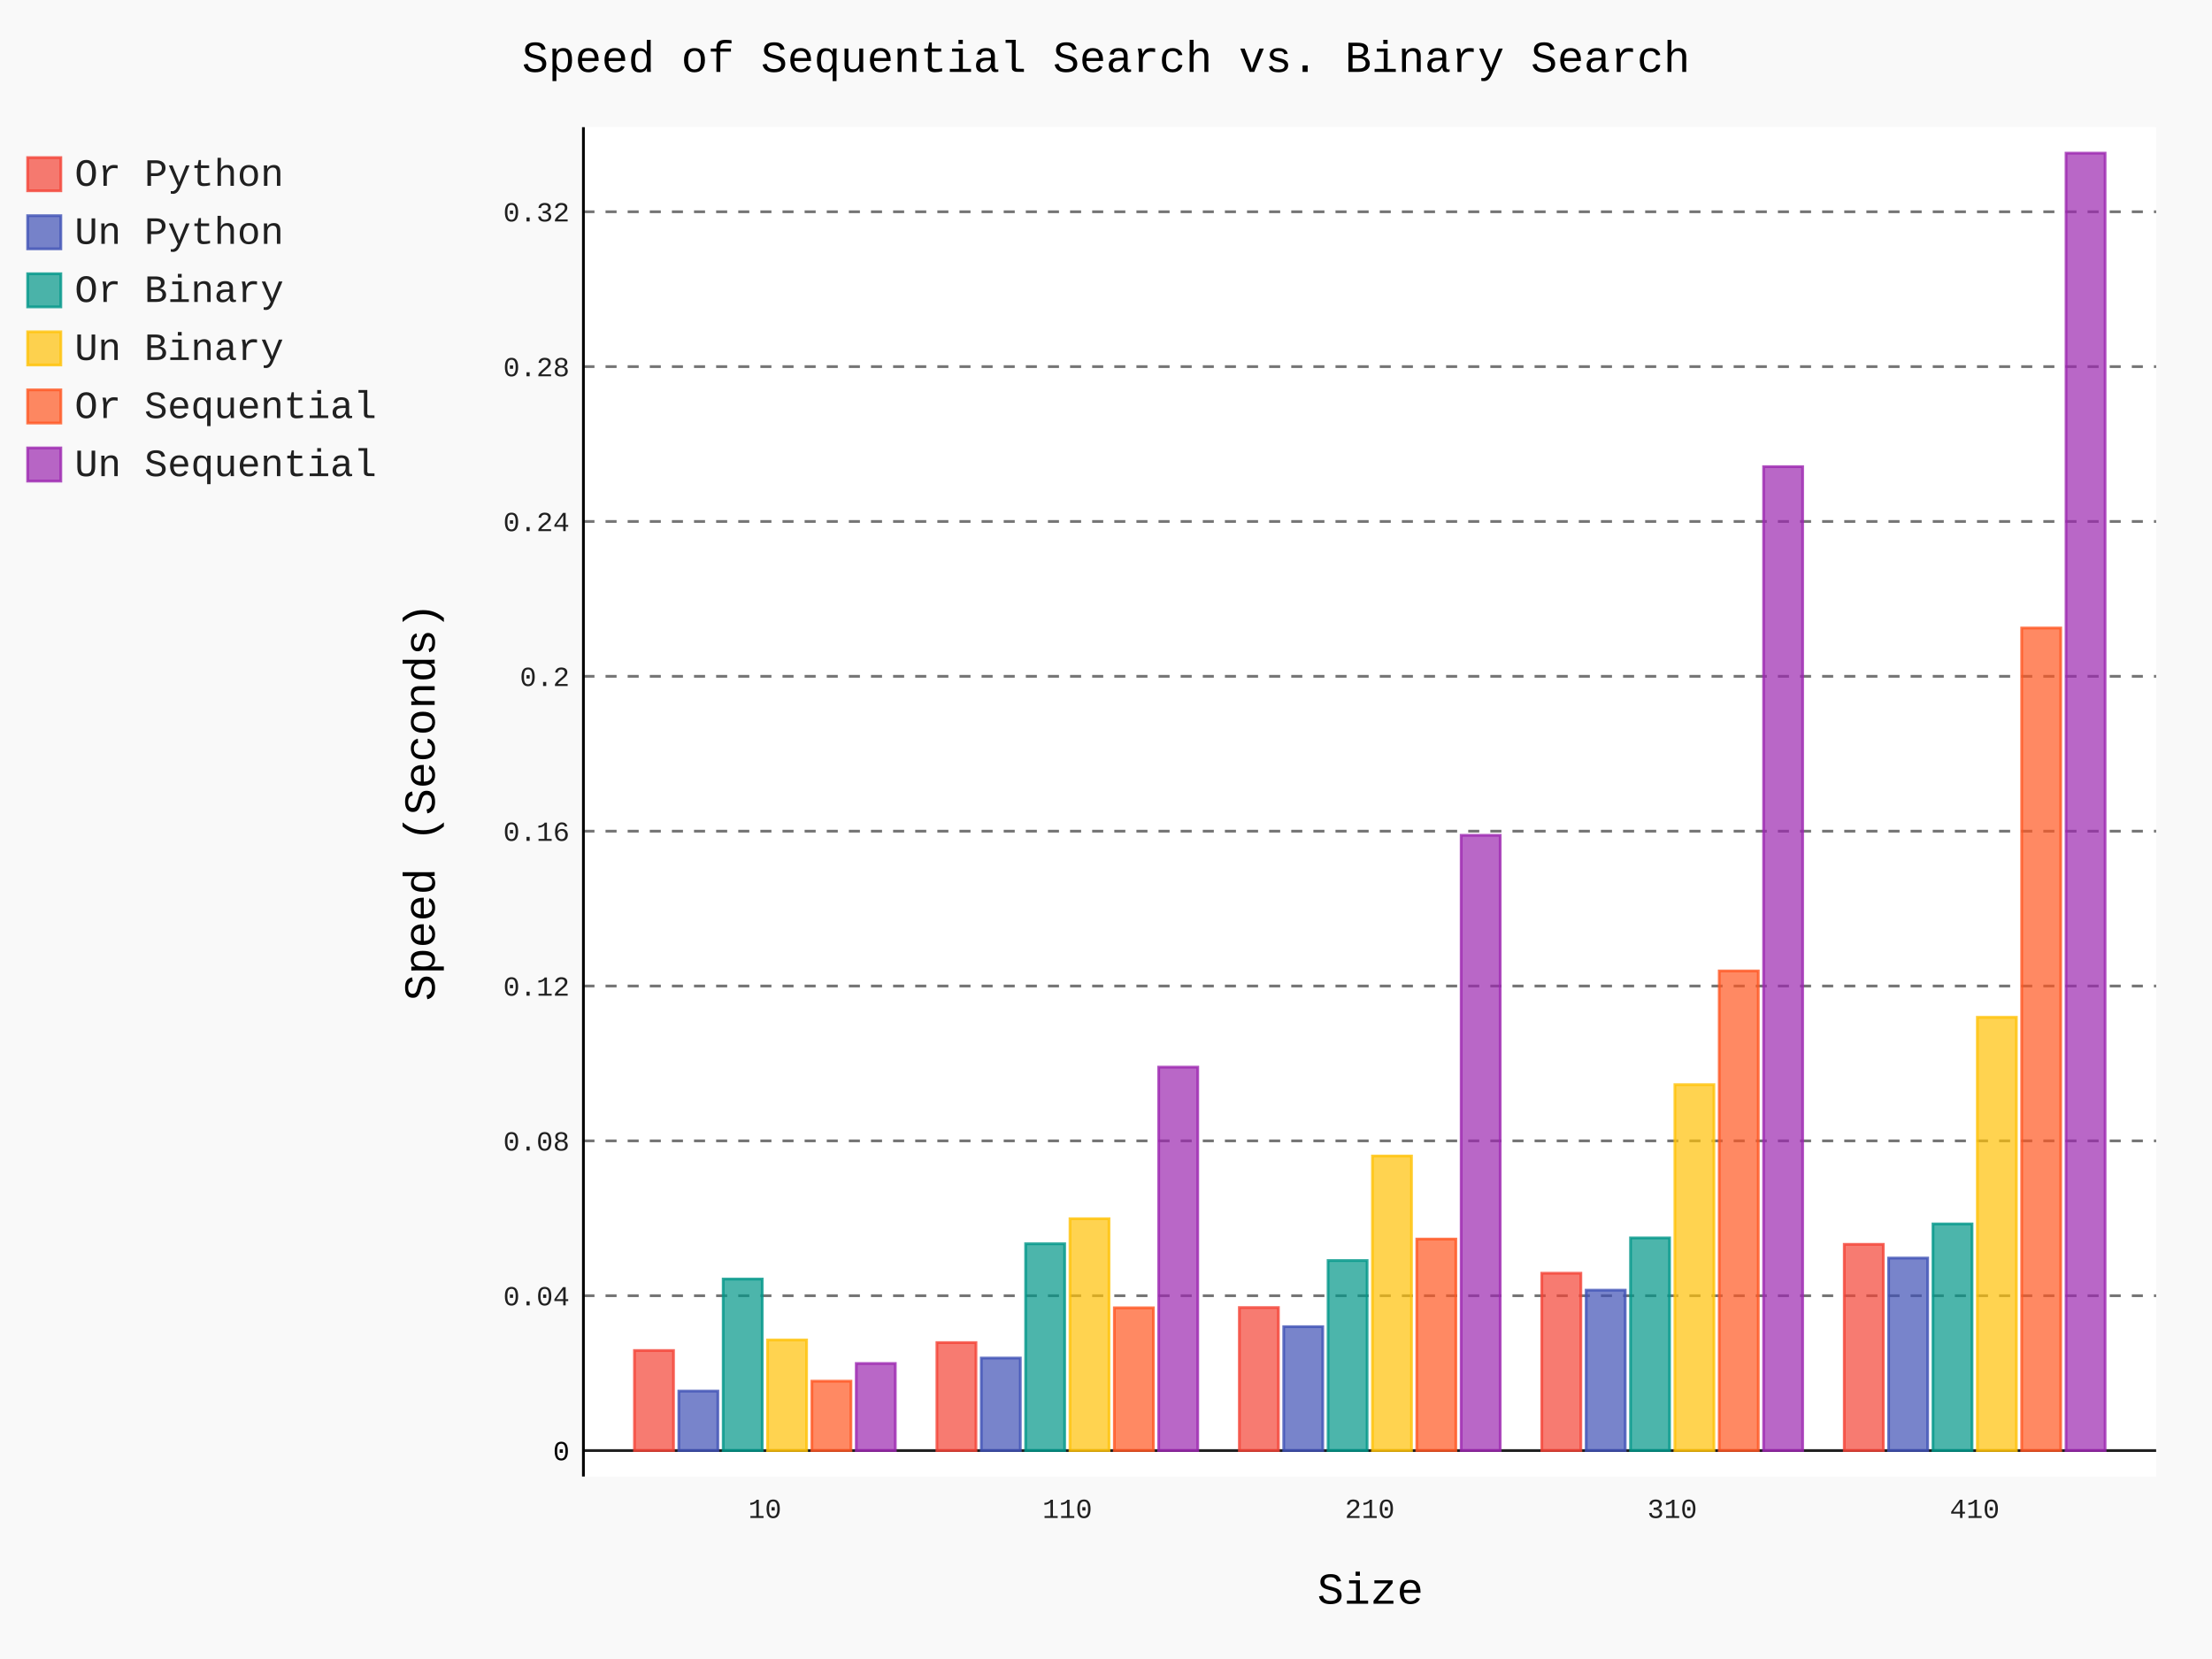
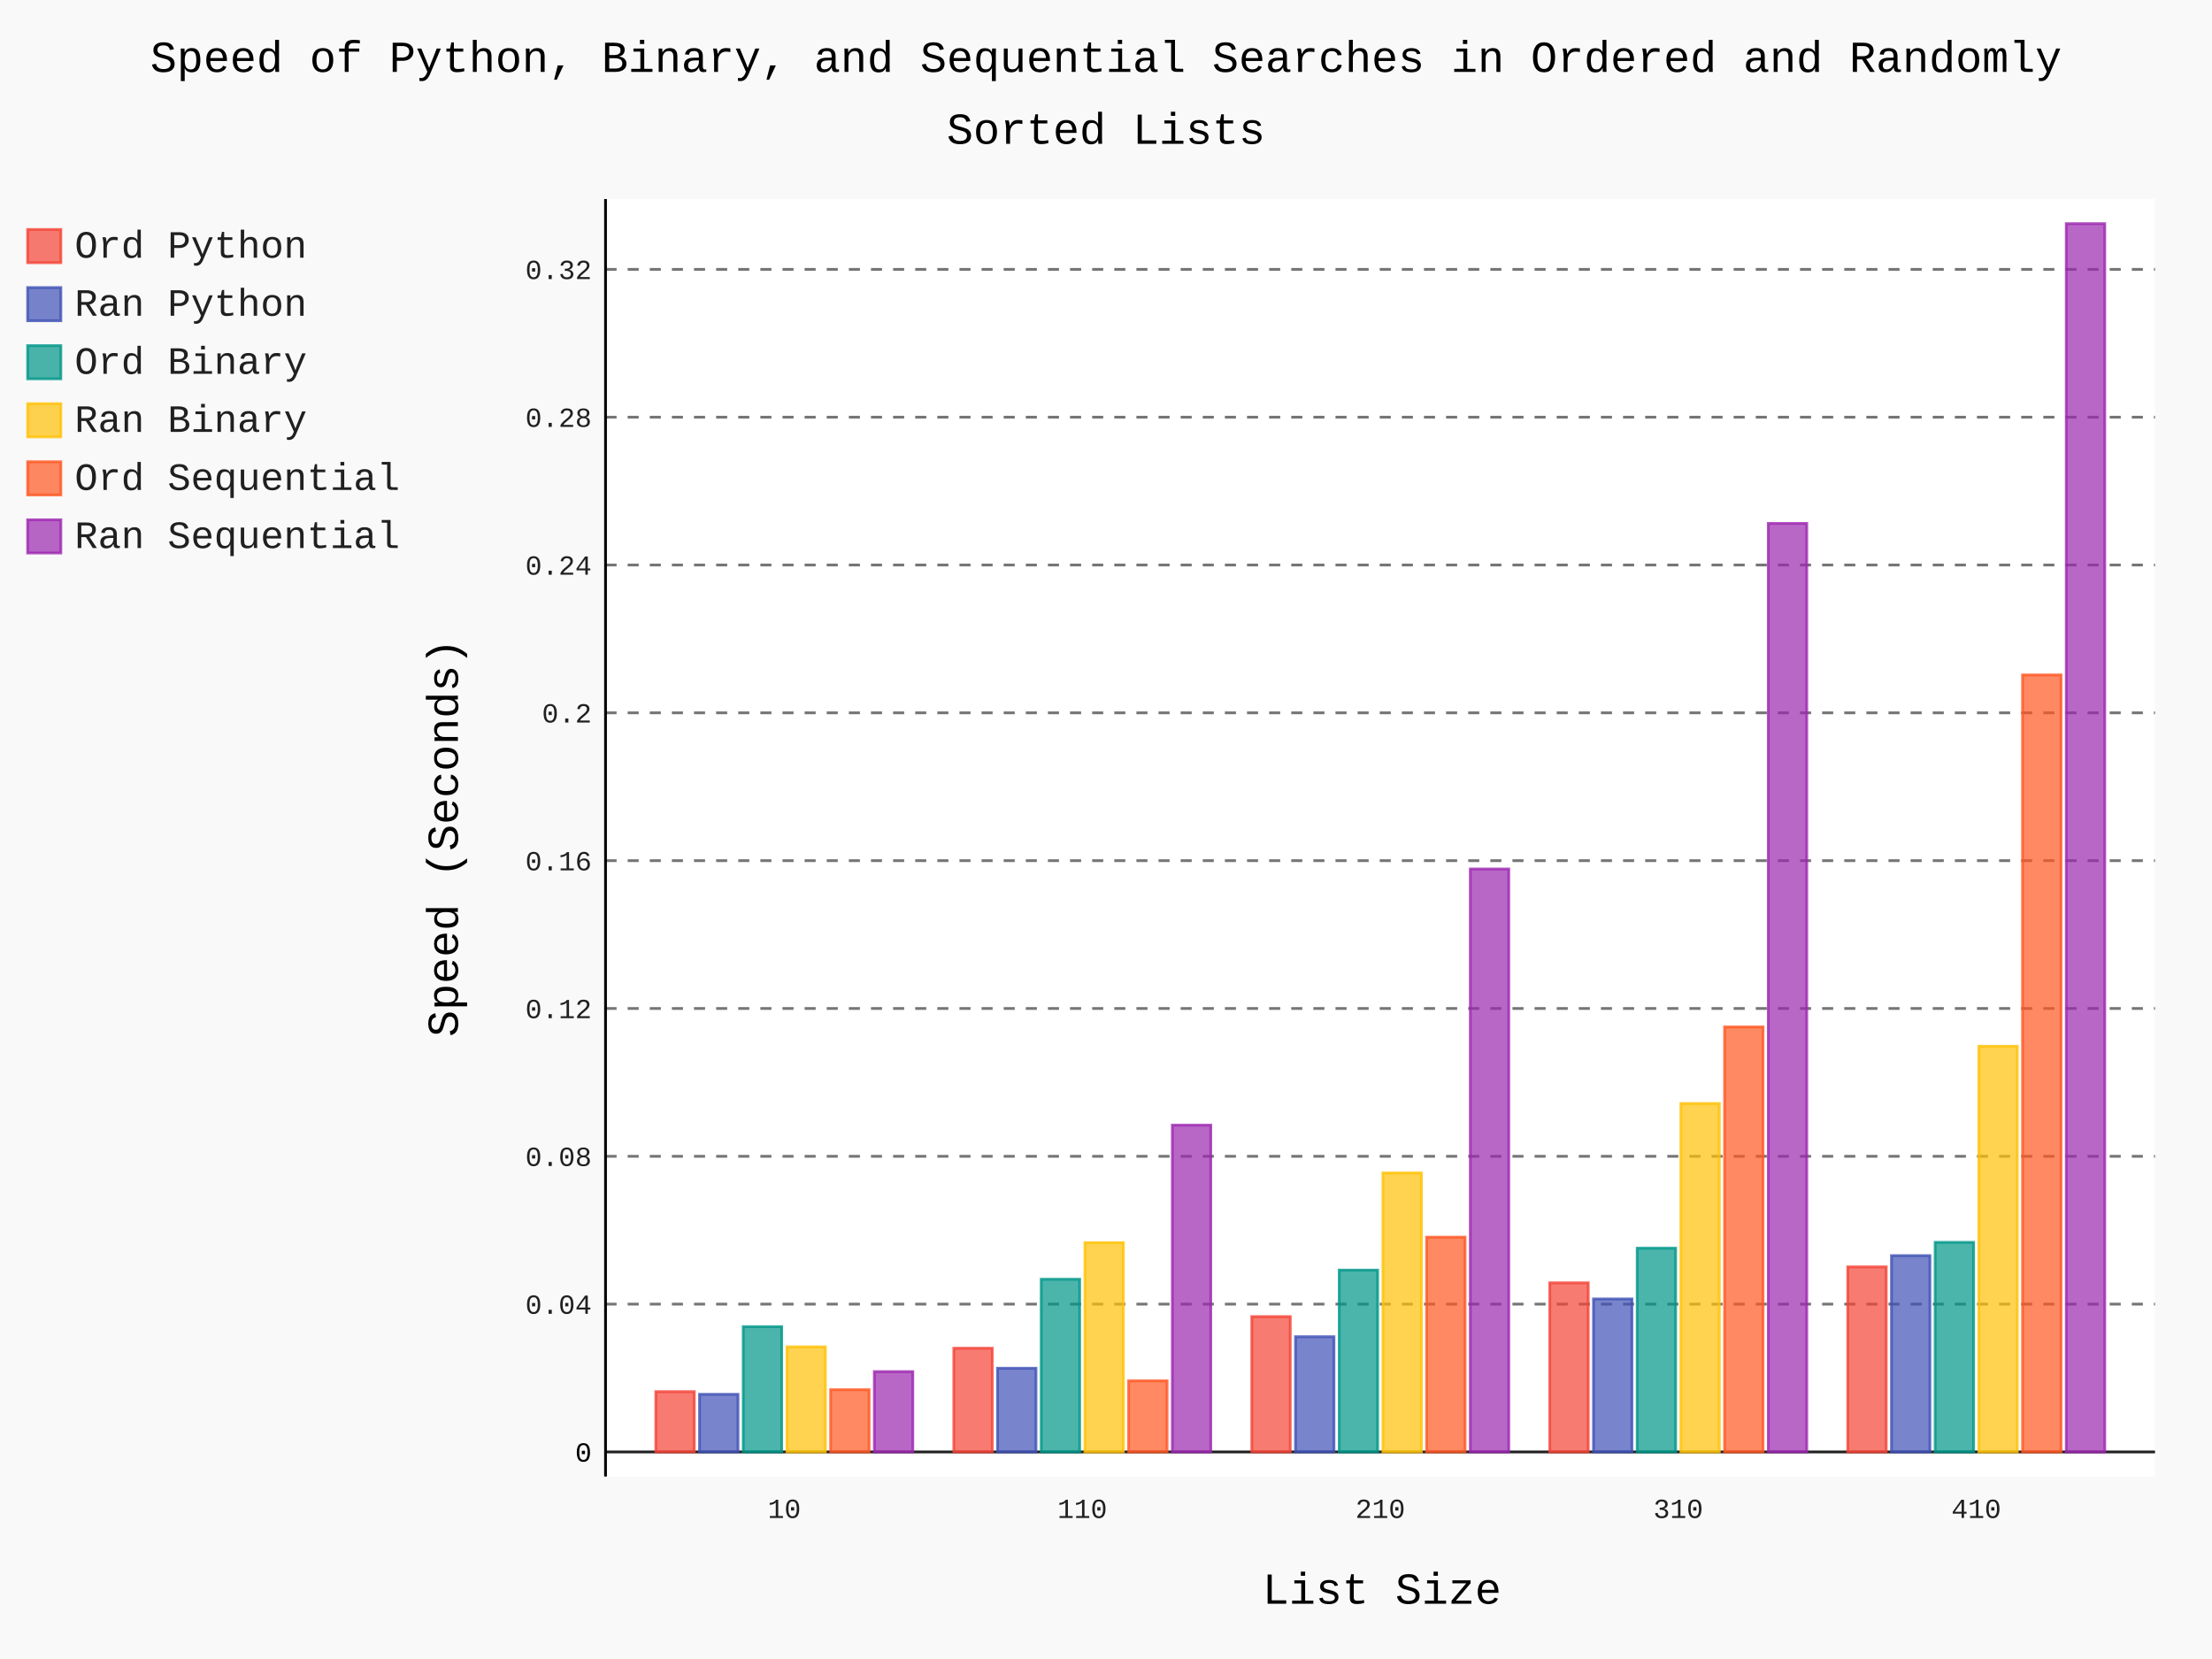
- <svg xmlns="http://www.w3.org/2000/svg" class="pygal-chart" id="chart-080434eb-96b6-4c20-b94a-fc6b605a082e" viewBox="0 0 800 600">
+ <svg xmlns="http://www.w3.org/2000/svg" class="pygal-chart" id="chart-c2220ffc-a267-412e-af5e-039c558cab04" viewBox="0 0 800 600">
  <defs>
-     <style type="text/css">#chart-080434eb-96b6-4c20-b94a-fc6b605a082e{-webkit-user-select:none;-webkit-font-smoothing:antialiased;font-family:Consolas,"Liberation Mono",Menlo,Courier,monospace}#chart-080434eb-96b6-4c20-b94a-fc6b605a082e .title{font-family:Consolas,"Liberation Mono",Menlo,Courier,monospace;font-size:16px}#chart-080434eb-96b6-4c20-b94a-fc6b605a082e .legends .legend text{font-family:Consolas,"Liberation Mono",Menlo,Courier,monospace;font-size:14px}#chart-080434eb-96b6-4c20-b94a-fc6b605a082e .axis text{font-family:Consolas,"Liberation Mono",Menlo,Courier,monospace;font-size:10px}#chart-080434eb-96b6-4c20-b94a-fc6b605a082e .axis text.major{font-family:Consolas,"Liberation Mono",Menlo,Courier,monospace;font-size:10px}#chart-080434eb-96b6-4c20-b94a-fc6b605a082e .text-overlay text.value{font-family:Consolas,"Liberation Mono",Menlo,Courier,monospace;font-size:16px}#chart-080434eb-96b6-4c20-b94a-fc6b605a082e .text-overlay text.label{font-family:Consolas,"Liberation Mono",Menlo,Courier,monospace;font-size:10px}#chart-080434eb-96b6-4c20-b94a-fc6b605a082e .tooltip{font-family:Consolas,"Liberation Mono",Menlo,Courier,monospace;font-size:14px}#chart-080434eb-96b6-4c20-b94a-fc6b605a082e text.no_data{font-family:Consolas,"Liberation Mono",Menlo,Courier,monospace;font-size:64px}
- #chart-080434eb-96b6-4c20-b94a-fc6b605a082e{background-color:rgba(249,249,249,1)}#chart-080434eb-96b6-4c20-b94a-fc6b605a082e path,#chart-080434eb-96b6-4c20-b94a-fc6b605a082e line,#chart-080434eb-96b6-4c20-b94a-fc6b605a082e rect,#chart-080434eb-96b6-4c20-b94a-fc6b605a082e circle{-webkit-transition:150ms;-moz-transition:150ms;transition:150ms}#chart-080434eb-96b6-4c20-b94a-fc6b605a082e .graph &gt; .background{fill:rgba(249,249,249,1)}#chart-080434eb-96b6-4c20-b94a-fc6b605a082e .plot &gt; .background{fill:rgba(255,255,255,1)}#chart-080434eb-96b6-4c20-b94a-fc6b605a082e .graph{fill:rgba(0,0,0,.87)}#chart-080434eb-96b6-4c20-b94a-fc6b605a082e text.no_data{fill:rgba(0,0,0,1)}#chart-080434eb-96b6-4c20-b94a-fc6b605a082e .title{fill:rgba(0,0,0,1)}#chart-080434eb-96b6-4c20-b94a-fc6b605a082e .legends .legend text{fill:rgba(0,0,0,.87)}#chart-080434eb-96b6-4c20-b94a-fc6b605a082e .legends .legend:hover text{fill:rgba(0,0,0,1)}#chart-080434eb-96b6-4c20-b94a-fc6b605a082e .axis .line{stroke:rgba(0,0,0,1)}#chart-080434eb-96b6-4c20-b94a-fc6b605a082e .axis .guide.line{stroke:rgba(0,0,0,.54)}#chart-080434eb-96b6-4c20-b94a-fc6b605a082e .axis .major.line{stroke:rgba(0,0,0,.87)}#chart-080434eb-96b6-4c20-b94a-fc6b605a082e .axis text.major{fill:rgba(0,0,0,1)}#chart-080434eb-96b6-4c20-b94a-fc6b605a082e .axis.y .guides:hover .guide.line,#chart-080434eb-96b6-4c20-b94a-fc6b605a082e .line-graph .axis.x .guides:hover .guide.line,#chart-080434eb-96b6-4c20-b94a-fc6b605a082e .stackedline-graph .axis.x .guides:hover .guide.line,#chart-080434eb-96b6-4c20-b94a-fc6b605a082e .xy-graph .axis.x .guides:hover .guide.line{stroke:rgba(0,0,0,1)}#chart-080434eb-96b6-4c20-b94a-fc6b605a082e .axis .guides:hover text{fill:rgba(0,0,0,1)}#chart-080434eb-96b6-4c20-b94a-fc6b605a082e .reactive{fill-opacity:.7;stroke-opacity:.8}#chart-080434eb-96b6-4c20-b94a-fc6b605a082e .ci{stroke:rgba(0,0,0,.87)}#chart-080434eb-96b6-4c20-b94a-fc6b605a082e .reactive.active,#chart-080434eb-96b6-4c20-b94a-fc6b605a082e .active .reactive{fill-opacity:.8;stroke-opacity:.9;stroke-width:4}#chart-080434eb-96b6-4c20-b94a-fc6b605a082e .ci .reactive.active{stroke-width:1.5}#chart-080434eb-96b6-4c20-b94a-fc6b605a082e .series text{fill:rgba(0,0,0,1)}#chart-080434eb-96b6-4c20-b94a-fc6b605a082e .tooltip rect{fill:rgba(255,255,255,1);stroke:rgba(0,0,0,1);-webkit-transition:opacity 150ms;-moz-transition:opacity 150ms;transition:opacity 150ms}#chart-080434eb-96b6-4c20-b94a-fc6b605a082e .tooltip .label{fill:rgba(0,0,0,.87)}#chart-080434eb-96b6-4c20-b94a-fc6b605a082e .tooltip .label{fill:rgba(0,0,0,.87)}#chart-080434eb-96b6-4c20-b94a-fc6b605a082e .tooltip .legend{font-size:.8em;fill:rgba(0,0,0,.54)}#chart-080434eb-96b6-4c20-b94a-fc6b605a082e .tooltip .x_label{font-size:.6em;fill:rgba(0,0,0,1)}#chart-080434eb-96b6-4c20-b94a-fc6b605a082e .tooltip .xlink{font-size:.5em;text-decoration:underline}#chart-080434eb-96b6-4c20-b94a-fc6b605a082e .tooltip .value{font-size:1.5em}#chart-080434eb-96b6-4c20-b94a-fc6b605a082e .bound{font-size:.5em}#chart-080434eb-96b6-4c20-b94a-fc6b605a082e .max-value{font-size:.75em;fill:rgba(0,0,0,.54)}#chart-080434eb-96b6-4c20-b94a-fc6b605a082e .map-element{fill:rgba(255,255,255,1);stroke:rgba(0,0,0,.54) !important}#chart-080434eb-96b6-4c20-b94a-fc6b605a082e .map-element .reactive{fill-opacity:inherit;stroke-opacity:inherit}#chart-080434eb-96b6-4c20-b94a-fc6b605a082e .color-0,#chart-080434eb-96b6-4c20-b94a-fc6b605a082e .color-0 a:visited{stroke:#F44336;fill:#F44336}#chart-080434eb-96b6-4c20-b94a-fc6b605a082e .color-1,#chart-080434eb-96b6-4c20-b94a-fc6b605a082e .color-1 a:visited{stroke:#3F51B5;fill:#3F51B5}#chart-080434eb-96b6-4c20-b94a-fc6b605a082e .color-2,#chart-080434eb-96b6-4c20-b94a-fc6b605a082e .color-2 a:visited{stroke:#009688;fill:#009688}#chart-080434eb-96b6-4c20-b94a-fc6b605a082e .color-3,#chart-080434eb-96b6-4c20-b94a-fc6b605a082e .color-3 a:visited{stroke:#FFC107;fill:#FFC107}#chart-080434eb-96b6-4c20-b94a-fc6b605a082e .color-4,#chart-080434eb-96b6-4c20-b94a-fc6b605a082e .color-4 a:visited{stroke:#FF5722;fill:#FF5722}#chart-080434eb-96b6-4c20-b94a-fc6b605a082e .color-5,#chart-080434eb-96b6-4c20-b94a-fc6b605a082e .color-5 a:visited{stroke:#9C27B0;fill:#9C27B0}#chart-080434eb-96b6-4c20-b94a-fc6b605a082e .text-overlay .color-0 text{fill:black}#chart-080434eb-96b6-4c20-b94a-fc6b605a082e .text-overlay .color-1 text{fill:black}#chart-080434eb-96b6-4c20-b94a-fc6b605a082e .text-overlay .color-2 text{fill:black}#chart-080434eb-96b6-4c20-b94a-fc6b605a082e .text-overlay .color-3 text{fill:black}#chart-080434eb-96b6-4c20-b94a-fc6b605a082e .text-overlay .color-4 text{fill:black}#chart-080434eb-96b6-4c20-b94a-fc6b605a082e .text-overlay .color-5 text{fill:black}
- #chart-080434eb-96b6-4c20-b94a-fc6b605a082e text.no_data{text-anchor:middle}#chart-080434eb-96b6-4c20-b94a-fc6b605a082e .guide.line{fill:none}#chart-080434eb-96b6-4c20-b94a-fc6b605a082e .centered{text-anchor:middle}#chart-080434eb-96b6-4c20-b94a-fc6b605a082e .title{text-anchor:middle}#chart-080434eb-96b6-4c20-b94a-fc6b605a082e .legends .legend text{fill-opacity:1}#chart-080434eb-96b6-4c20-b94a-fc6b605a082e .axis.x text{text-anchor:middle}#chart-080434eb-96b6-4c20-b94a-fc6b605a082e .axis.x:not(.web) text[transform]{text-anchor:start}#chart-080434eb-96b6-4c20-b94a-fc6b605a082e .axis.x:not(.web) text[transform].backwards{text-anchor:end}#chart-080434eb-96b6-4c20-b94a-fc6b605a082e .axis.y text{text-anchor:end}#chart-080434eb-96b6-4c20-b94a-fc6b605a082e .axis.y text[transform].backwards{text-anchor:start}#chart-080434eb-96b6-4c20-b94a-fc6b605a082e .axis.y2 text{text-anchor:start}#chart-080434eb-96b6-4c20-b94a-fc6b605a082e .axis.y2 text[transform].backwards{text-anchor:end}#chart-080434eb-96b6-4c20-b94a-fc6b605a082e .axis .guide.line{stroke-dasharray:4,4}#chart-080434eb-96b6-4c20-b94a-fc6b605a082e .axis .major.guide.line{stroke-dasharray:6,6}#chart-080434eb-96b6-4c20-b94a-fc6b605a082e .horizontal .axis.y .guide.line,#chart-080434eb-96b6-4c20-b94a-fc6b605a082e .horizontal .axis.y2 .guide.line,#chart-080434eb-96b6-4c20-b94a-fc6b605a082e .vertical .axis.x .guide.line{opacity:0}#chart-080434eb-96b6-4c20-b94a-fc6b605a082e .horizontal .axis.always_show .guide.line,#chart-080434eb-96b6-4c20-b94a-fc6b605a082e .vertical .axis.always_show .guide.line{opacity:1 !important}#chart-080434eb-96b6-4c20-b94a-fc6b605a082e .axis.y .guides:hover .guide.line,#chart-080434eb-96b6-4c20-b94a-fc6b605a082e .axis.y2 .guides:hover .guide.line,#chart-080434eb-96b6-4c20-b94a-fc6b605a082e .axis.x .guides:hover .guide.line{opacity:1}#chart-080434eb-96b6-4c20-b94a-fc6b605a082e .axis .guides:hover text{opacity:1}#chart-080434eb-96b6-4c20-b94a-fc6b605a082e .nofill{fill:none}#chart-080434eb-96b6-4c20-b94a-fc6b605a082e .subtle-fill{fill-opacity:.2}#chart-080434eb-96b6-4c20-b94a-fc6b605a082e .dot{stroke-width:1px;fill-opacity:1}#chart-080434eb-96b6-4c20-b94a-fc6b605a082e .dot.active{stroke-width:5px}#chart-080434eb-96b6-4c20-b94a-fc6b605a082e .dot.negative{fill:transparent}#chart-080434eb-96b6-4c20-b94a-fc6b605a082e text,#chart-080434eb-96b6-4c20-b94a-fc6b605a082e tspan{stroke:none !important}#chart-080434eb-96b6-4c20-b94a-fc6b605a082e .series text.active{opacity:1}#chart-080434eb-96b6-4c20-b94a-fc6b605a082e .tooltip rect{fill-opacity:.95;stroke-width:.5}#chart-080434eb-96b6-4c20-b94a-fc6b605a082e .tooltip text{fill-opacity:1}#chart-080434eb-96b6-4c20-b94a-fc6b605a082e .showable{visibility:hidden}#chart-080434eb-96b6-4c20-b94a-fc6b605a082e .showable.shown{visibility:visible}#chart-080434eb-96b6-4c20-b94a-fc6b605a082e .gauge-background{fill:rgba(229,229,229,1);stroke:none}#chart-080434eb-96b6-4c20-b94a-fc6b605a082e .bg-lines{stroke:rgba(249,249,249,1);stroke-width:2px}</style>
+     <style type="text/css">#chart-c2220ffc-a267-412e-af5e-039c558cab04{-webkit-user-select:none;-webkit-font-smoothing:antialiased;font-family:Consolas,"Liberation Mono",Menlo,Courier,monospace}#chart-c2220ffc-a267-412e-af5e-039c558cab04 .title{font-family:Consolas,"Liberation Mono",Menlo,Courier,monospace;font-size:16px}#chart-c2220ffc-a267-412e-af5e-039c558cab04 .legends .legend text{font-family:Consolas,"Liberation Mono",Menlo,Courier,monospace;font-size:14px}#chart-c2220ffc-a267-412e-af5e-039c558cab04 .axis text{font-family:Consolas,"Liberation Mono",Menlo,Courier,monospace;font-size:10px}#chart-c2220ffc-a267-412e-af5e-039c558cab04 .axis text.major{font-family:Consolas,"Liberation Mono",Menlo,Courier,monospace;font-size:10px}#chart-c2220ffc-a267-412e-af5e-039c558cab04 .text-overlay text.value{font-family:Consolas,"Liberation Mono",Menlo,Courier,monospace;font-size:16px}#chart-c2220ffc-a267-412e-af5e-039c558cab04 .text-overlay text.label{font-family:Consolas,"Liberation Mono",Menlo,Courier,monospace;font-size:10px}#chart-c2220ffc-a267-412e-af5e-039c558cab04 .tooltip{font-family:Consolas,"Liberation Mono",Menlo,Courier,monospace;font-size:14px}#chart-c2220ffc-a267-412e-af5e-039c558cab04 text.no_data{font-family:Consolas,"Liberation Mono",Menlo,Courier,monospace;font-size:64px}
+ #chart-c2220ffc-a267-412e-af5e-039c558cab04{background-color:rgba(249,249,249,1)}#chart-c2220ffc-a267-412e-af5e-039c558cab04 path,#chart-c2220ffc-a267-412e-af5e-039c558cab04 line,#chart-c2220ffc-a267-412e-af5e-039c558cab04 rect,#chart-c2220ffc-a267-412e-af5e-039c558cab04 circle{-webkit-transition:150ms;-moz-transition:150ms;transition:150ms}#chart-c2220ffc-a267-412e-af5e-039c558cab04 .graph &gt; .background{fill:rgba(249,249,249,1)}#chart-c2220ffc-a267-412e-af5e-039c558cab04 .plot &gt; .background{fill:rgba(255,255,255,1)}#chart-c2220ffc-a267-412e-af5e-039c558cab04 .graph{fill:rgba(0,0,0,.87)}#chart-c2220ffc-a267-412e-af5e-039c558cab04 text.no_data{fill:rgba(0,0,0,1)}#chart-c2220ffc-a267-412e-af5e-039c558cab04 .title{fill:rgba(0,0,0,1)}#chart-c2220ffc-a267-412e-af5e-039c558cab04 .legends .legend text{fill:rgba(0,0,0,.87)}#chart-c2220ffc-a267-412e-af5e-039c558cab04 .legends .legend:hover text{fill:rgba(0,0,0,1)}#chart-c2220ffc-a267-412e-af5e-039c558cab04 .axis .line{stroke:rgba(0,0,0,1)}#chart-c2220ffc-a267-412e-af5e-039c558cab04 .axis .guide.line{stroke:rgba(0,0,0,.54)}#chart-c2220ffc-a267-412e-af5e-039c558cab04 .axis .major.line{stroke:rgba(0,0,0,.87)}#chart-c2220ffc-a267-412e-af5e-039c558cab04 .axis text.major{fill:rgba(0,0,0,1)}#chart-c2220ffc-a267-412e-af5e-039c558cab04 .axis.y .guides:hover .guide.line,#chart-c2220ffc-a267-412e-af5e-039c558cab04 .line-graph .axis.x .guides:hover .guide.line,#chart-c2220ffc-a267-412e-af5e-039c558cab04 .stackedline-graph .axis.x .guides:hover .guide.line,#chart-c2220ffc-a267-412e-af5e-039c558cab04 .xy-graph .axis.x .guides:hover .guide.line{stroke:rgba(0,0,0,1)}#chart-c2220ffc-a267-412e-af5e-039c558cab04 .axis .guides:hover text{fill:rgba(0,0,0,1)}#chart-c2220ffc-a267-412e-af5e-039c558cab04 .reactive{fill-opacity:.7;stroke-opacity:.8}#chart-c2220ffc-a267-412e-af5e-039c558cab04 .ci{stroke:rgba(0,0,0,.87)}#chart-c2220ffc-a267-412e-af5e-039c558cab04 .reactive.active,#chart-c2220ffc-a267-412e-af5e-039c558cab04 .active .reactive{fill-opacity:.8;stroke-opacity:.9;stroke-width:4}#chart-c2220ffc-a267-412e-af5e-039c558cab04 .ci .reactive.active{stroke-width:1.5}#chart-c2220ffc-a267-412e-af5e-039c558cab04 .series text{fill:rgba(0,0,0,1)}#chart-c2220ffc-a267-412e-af5e-039c558cab04 .tooltip rect{fill:rgba(255,255,255,1);stroke:rgba(0,0,0,1);-webkit-transition:opacity 150ms;-moz-transition:opacity 150ms;transition:opacity 150ms}#chart-c2220ffc-a267-412e-af5e-039c558cab04 .tooltip .label{fill:rgba(0,0,0,.87)}#chart-c2220ffc-a267-412e-af5e-039c558cab04 .tooltip .label{fill:rgba(0,0,0,.87)}#chart-c2220ffc-a267-412e-af5e-039c558cab04 .tooltip .legend{font-size:.8em;fill:rgba(0,0,0,.54)}#chart-c2220ffc-a267-412e-af5e-039c558cab04 .tooltip .x_label{font-size:.6em;fill:rgba(0,0,0,1)}#chart-c2220ffc-a267-412e-af5e-039c558cab04 .tooltip .xlink{font-size:.5em;text-decoration:underline}#chart-c2220ffc-a267-412e-af5e-039c558cab04 .tooltip .value{font-size:1.5em}#chart-c2220ffc-a267-412e-af5e-039c558cab04 .bound{font-size:.5em}#chart-c2220ffc-a267-412e-af5e-039c558cab04 .max-value{font-size:.75em;fill:rgba(0,0,0,.54)}#chart-c2220ffc-a267-412e-af5e-039c558cab04 .map-element{fill:rgba(255,255,255,1);stroke:rgba(0,0,0,.54) !important}#chart-c2220ffc-a267-412e-af5e-039c558cab04 .map-element .reactive{fill-opacity:inherit;stroke-opacity:inherit}#chart-c2220ffc-a267-412e-af5e-039c558cab04 .color-0,#chart-c2220ffc-a267-412e-af5e-039c558cab04 .color-0 a:visited{stroke:#F44336;fill:#F44336}#chart-c2220ffc-a267-412e-af5e-039c558cab04 .color-1,#chart-c2220ffc-a267-412e-af5e-039c558cab04 .color-1 a:visited{stroke:#3F51B5;fill:#3F51B5}#chart-c2220ffc-a267-412e-af5e-039c558cab04 .color-2,#chart-c2220ffc-a267-412e-af5e-039c558cab04 .color-2 a:visited{stroke:#009688;fill:#009688}#chart-c2220ffc-a267-412e-af5e-039c558cab04 .color-3,#chart-c2220ffc-a267-412e-af5e-039c558cab04 .color-3 a:visited{stroke:#FFC107;fill:#FFC107}#chart-c2220ffc-a267-412e-af5e-039c558cab04 .color-4,#chart-c2220ffc-a267-412e-af5e-039c558cab04 .color-4 a:visited{stroke:#FF5722;fill:#FF5722}#chart-c2220ffc-a267-412e-af5e-039c558cab04 .color-5,#chart-c2220ffc-a267-412e-af5e-039c558cab04 .color-5 a:visited{stroke:#9C27B0;fill:#9C27B0}#chart-c2220ffc-a267-412e-af5e-039c558cab04 .text-overlay .color-0 text{fill:black}#chart-c2220ffc-a267-412e-af5e-039c558cab04 .text-overlay .color-1 text{fill:black}#chart-c2220ffc-a267-412e-af5e-039c558cab04 .text-overlay .color-2 text{fill:black}#chart-c2220ffc-a267-412e-af5e-039c558cab04 .text-overlay .color-3 text{fill:black}#chart-c2220ffc-a267-412e-af5e-039c558cab04 .text-overlay .color-4 text{fill:black}#chart-c2220ffc-a267-412e-af5e-039c558cab04 .text-overlay .color-5 text{fill:black}
+ #chart-c2220ffc-a267-412e-af5e-039c558cab04 text.no_data{text-anchor:middle}#chart-c2220ffc-a267-412e-af5e-039c558cab04 .guide.line{fill:none}#chart-c2220ffc-a267-412e-af5e-039c558cab04 .centered{text-anchor:middle}#chart-c2220ffc-a267-412e-af5e-039c558cab04 .title{text-anchor:middle}#chart-c2220ffc-a267-412e-af5e-039c558cab04 .legends .legend text{fill-opacity:1}#chart-c2220ffc-a267-412e-af5e-039c558cab04 .axis.x text{text-anchor:middle}#chart-c2220ffc-a267-412e-af5e-039c558cab04 .axis.x:not(.web) text[transform]{text-anchor:start}#chart-c2220ffc-a267-412e-af5e-039c558cab04 .axis.x:not(.web) text[transform].backwards{text-anchor:end}#chart-c2220ffc-a267-412e-af5e-039c558cab04 .axis.y text{text-anchor:end}#chart-c2220ffc-a267-412e-af5e-039c558cab04 .axis.y text[transform].backwards{text-anchor:start}#chart-c2220ffc-a267-412e-af5e-039c558cab04 .axis.y2 text{text-anchor:start}#chart-c2220ffc-a267-412e-af5e-039c558cab04 .axis.y2 text[transform].backwards{text-anchor:end}#chart-c2220ffc-a267-412e-af5e-039c558cab04 .axis .guide.line{stroke-dasharray:4,4}#chart-c2220ffc-a267-412e-af5e-039c558cab04 .axis .major.guide.line{stroke-dasharray:6,6}#chart-c2220ffc-a267-412e-af5e-039c558cab04 .horizontal .axis.y .guide.line,#chart-c2220ffc-a267-412e-af5e-039c558cab04 .horizontal .axis.y2 .guide.line,#chart-c2220ffc-a267-412e-af5e-039c558cab04 .vertical .axis.x .guide.line{opacity:0}#chart-c2220ffc-a267-412e-af5e-039c558cab04 .horizontal .axis.always_show .guide.line,#chart-c2220ffc-a267-412e-af5e-039c558cab04 .vertical .axis.always_show .guide.line{opacity:1 !important}#chart-c2220ffc-a267-412e-af5e-039c558cab04 .axis.y .guides:hover .guide.line,#chart-c2220ffc-a267-412e-af5e-039c558cab04 .axis.y2 .guides:hover .guide.line,#chart-c2220ffc-a267-412e-af5e-039c558cab04 .axis.x .guides:hover .guide.line{opacity:1}#chart-c2220ffc-a267-412e-af5e-039c558cab04 .axis .guides:hover text{opacity:1}#chart-c2220ffc-a267-412e-af5e-039c558cab04 .nofill{fill:none}#chart-c2220ffc-a267-412e-af5e-039c558cab04 .subtle-fill{fill-opacity:.2}#chart-c2220ffc-a267-412e-af5e-039c558cab04 .dot{stroke-width:1px;fill-opacity:1}#chart-c2220ffc-a267-412e-af5e-039c558cab04 .dot.active{stroke-width:5px}#chart-c2220ffc-a267-412e-af5e-039c558cab04 .dot.negative{fill:transparent}#chart-c2220ffc-a267-412e-af5e-039c558cab04 text,#chart-c2220ffc-a267-412e-af5e-039c558cab04 tspan{stroke:none !important}#chart-c2220ffc-a267-412e-af5e-039c558cab04 .series text.active{opacity:1}#chart-c2220ffc-a267-412e-af5e-039c558cab04 .tooltip rect{fill-opacity:.95;stroke-width:.5}#chart-c2220ffc-a267-412e-af5e-039c558cab04 .tooltip text{fill-opacity:1}#chart-c2220ffc-a267-412e-af5e-039c558cab04 .showable{visibility:hidden}#chart-c2220ffc-a267-412e-af5e-039c558cab04 .showable.shown{visibility:visible}#chart-c2220ffc-a267-412e-af5e-039c558cab04 .gauge-background{fill:rgba(229,229,229,1);stroke:none}#chart-c2220ffc-a267-412e-af5e-039c558cab04 .bg-lines{stroke:rgba(249,249,249,1);stroke-width:2px}</style>
  </defs>
  <g class="graph bar-graph vertical">
    <rect class="background" height="600" width="800" x="0" y="0" />
-     <g class="plot" transform="translate(211, 46)">
-       <rect class="background" height="488" width="568.8" x="0" y="0" />
+     <g class="plot" transform="translate(219, 72)">
+       <rect class="background" height="462" width="560.4" x="0" y="0" />
      <g class="axis y always_show">
        <g class="guides">
-           <path class="axis major line" d="M0 478.615 h568.8" />
-           <text class="major" x="-5" y="482.115">0</text>
-         </g>
-         <g class="guides">
-           <path class="guide line" d="M0 422.612 h568.8" />
-           <text class="" x="-5" y="426.112">0.04</text>
-         </g>
-         <g class="guides">
-           <path class="guide line" d="M0 366.609 h568.8" />
-           <text class="" x="-5" y="370.109">0.08</text>
-         </g>
-         <g class="guides">
-           <path class="guide line" d="M0 310.605 h568.8" />
-           <text class="" x="-5" y="314.105">0.12</text>
-         </g>
-         <g class="guides">
-           <path class="guide line" d="M0 254.602 h568.8" />
-           <text class="" x="-5" y="258.102">0.16</text>
-         </g>
-         <g class="guides">
-           <path class="guide line" d="M0 198.598 h568.8" />
-           <text class="" x="-5" y="202.098">0.2</text>
-         </g>
-         <g class="guides">
-           <path class="guide line" d="M0 142.595 h568.8" />
-           <text class="" x="-5" y="146.095">0.24</text>
-         </g>
-         <g class="guides">
-           <path class="guide line" d="M0 86.592 h568.8" />
-           <text class="" x="-5" y="90.092">0.28</text>
-         </g>
-         <g class="guides">
-           <path class="guide line" d="M0 30.588 h568.8" />
-           <text class="" x="-5" y="34.088">0.32</text>
+           <path class="axis major line" d="M0 453.115 h560.4" />
+           <text class="major" x="-5" y="456.615">0</text>
+         </g>
+         <g class="guides">
+           <path class="guide line" d="M0 399.654 h560.4" />
+           <text class="" x="-5" y="403.154">0.04</text>
+         </g>
+         <g class="guides">
+           <path class="guide line" d="M0 346.192 h560.4" />
+           <text class="" x="-5" y="349.692">0.08</text>
+         </g>
+         <g class="guides">
+           <path class="guide line" d="M0 292.73 h560.4" />
+           <text class="" x="-5" y="296.23">0.12</text>
+         </g>
+         <g class="guides">
+           <path class="guide line" d="M0 239.268 h560.4" />
+           <text class="" x="-5" y="242.768">0.16</text>
+         </g>
+         <g class="guides">
+           <path class="guide line" d="M0 185.806 h560.4" />
+           <text class="" x="-5" y="189.306">0.2</text>
+         </g>
+         <g class="guides">
+           <path class="guide line" d="M0 132.345 h560.4" />
+           <text class="" x="-5" y="135.845">0.24</text>
+         </g>
+         <g class="guides">
+           <path class="guide line" d="M0 78.883 h560.4" />
+           <text class="" x="-5" y="82.383">0.28</text>
+         </g>
+         <g class="guides">
+           <path class="guide line" d="M0 25.421 h560.4" />
+           <text class="" x="-5" y="28.921">0.32</text>
        </g>
      </g>
      <g class="axis x">
-         <path class="line" d="M0 0 v488" />
-         <g class="guides">
-           <path class="guide line" d="M65.631 0 v488" />
-           <text class="" x="65.631" y="503.0">10</text>
-         </g>
-         <g class="guides">
-           <path class="guide line" d="M175.015 0 v488" />
-           <text class="" x="175.015" y="503.0">110</text>
-         </g>
-         <g class="guides">
-           <path class="guide line" d="M284.4 0 v488" />
-           <text class="" x="284.4" y="503.0">210</text>
-         </g>
-         <g class="guides">
-           <path class="guide line" d="M393.785 0 v488" />
-           <text class="" x="393.785" y="503.0">310</text>
-         </g>
-         <g class="guides">
-           <path class="guide line" d="M503.169 0 v488" />
-           <text class="" x="503.169" y="503.0">410</text>
+         <path class="line" d="M0 0 v462" />
+         <g class="guides">
+           <path class="guide line" d="M64.662 0 v462" />
+           <text class="" x="64.662" y="477.0">10</text>
+         </g>
+         <g class="guides">
+           <path class="guide line" d="M172.431 0 v462" />
+           <text class="" x="172.431" y="477.0">110</text>
+         </g>
+         <g class="guides">
+           <path class="guide line" d="M280.2 0 v462" />
+           <text class="" x="280.2" y="477.0">210</text>
+         </g>
+         <g class="guides">
+           <path class="guide line" d="M387.969 0 v462" />
+           <text class="" x="387.969" y="477.0">310</text>
+         </g>
+         <g class="guides">
+           <path class="guide line" d="M495.738 0 v462" />
+           <text class="" x="495.738" y="477.0">410</text>
        </g>
      </g>
      <g class="series serie-0 color-0">
        <g class="bars">
          <g class="bar">
-             <rect class="rect reactive tooltip-trigger" height="36.186" rx="0" ry="0" width="14.118" x="18.464" y="442.429" />
-           </g>
-           <g class="bar">
-             <rect class="rect reactive tooltip-trigger" height="39.047" rx="0" ry="0" width="14.118" x="127.849" y="439.569" />
-           </g>
-           <g class="bar">
-             <rect class="rect reactive tooltip-trigger" height="51.717" rx="0" ry="0" width="14.118" x="237.233" y="426.898" />
-           </g>
-           <g class="bar">
-             <rect class="rect reactive tooltip-trigger" height="64.138" rx="0" ry="0" width="14.118" x="346.618" y="414.477" />
-           </g>
-           <g class="bar">
-             <rect class="rect reactive tooltip-trigger" height="74.588" rx="0" ry="0" width="14.118" x="456.003" y="404.028" />
+             <rect class="rect reactive tooltip-trigger" height="21.812" rx="0" ry="0" width="13.909" x="18.191" y="431.303" />
+           </g>
+           <g class="bar">
+             <rect class="rect reactive tooltip-trigger" height="37.514" rx="0" ry="0" width="13.909" x="125.961" y="415.601" />
+           </g>
+           <g class="bar">
+             <rect class="rect reactive tooltip-trigger" height="48.949" rx="0" ry="0" width="13.909" x="233.73" y="404.166" />
+           </g>
+           <g class="bar">
+             <rect class="rect reactive tooltip-trigger" height="61.167" rx="0" ry="0" width="13.909" x="341.499" y="391.948" />
+           </g>
+           <g class="bar">
+             <rect class="rect reactive tooltip-trigger" height="66.935" rx="0" ry="0" width="13.909" x="449.268" y="386.18" />
          </g>
        </g>
      </g>
      <g class="series serie-1 color-1">
        <g class="bars">
          <g class="bar">
-             <rect class="rect reactive tooltip-trigger" height="21.516" rx="0" ry="0" width="14.118" x="34.507" y="457.099" />
-           </g>
-           <g class="bar">
-             <rect class="rect reactive tooltip-trigger" height="33.458" rx="0" ry="0" width="14.118" x="143.892" y="445.157" />
-           </g>
-           <g class="bar">
-             <rect class="rect reactive tooltip-trigger" height="44.802" rx="0" ry="0" width="14.118" x="253.276" y="433.814" />
-           </g>
-           <g class="bar">
-             <rect class="rect reactive tooltip-trigger" height="58.007" rx="0" ry="0" width="14.118" x="362.661" y="420.609" />
-           </g>
-           <g class="bar">
-             <rect class="rect reactive tooltip-trigger" height="69.622" rx="0" ry="0" width="14.118" x="472.046" y="408.994" />
+             <rect class="rect reactive tooltip-trigger" height="20.843" rx="0" ry="0" width="13.909" x="33.998" y="432.272" />
+           </g>
+           <g class="bar">
+             <rect class="rect reactive tooltip-trigger" height="30.266" rx="0" ry="0" width="13.909" x="141.767" y="422.849" />
+           </g>
+           <g class="bar">
+             <rect class="rect reactive tooltip-trigger" height="41.678" rx="0" ry="0" width="13.909" x="249.536" y="411.437" />
+           </g>
+           <g class="bar">
+             <rect class="rect reactive tooltip-trigger" height="55.34" rx="0" ry="0" width="13.909" x="357.305" y="397.775" />
+           </g>
+           <g class="bar">
+             <rect class="rect reactive tooltip-trigger" height="71.005" rx="0" ry="0" width="13.909" x="465.075" y="382.11" />
          </g>
        </g>
      </g>
      <g class="series serie-2 color-2">
        <g class="bars">
          <g class="bar">
-             <rect class="rect reactive tooltip-trigger" height="62.03" rx="0" ry="0" width="14.118" x="50.55" y="416.585" />
-           </g>
-           <g class="bar">
-             <rect class="rect reactive tooltip-trigger" height="74.794" rx="0" ry="0" width="14.118" x="159.935" y="403.821" />
-           </g>
-           <g class="bar">
-             <rect class="rect reactive tooltip-trigger" height="68.733" rx="0" ry="0" width="14.118" x="269.32" y="409.882" />
-           </g>
-           <g class="bar">
-             <rect class="rect reactive tooltip-trigger" height="76.916" rx="0" ry="0" width="14.118" x="378.704" y="401.699" />
-           </g>
-           <g class="bar">
-             <rect class="rect reactive tooltip-trigger" height="81.967" rx="0" ry="0" width="14.118" x="488.089" y="396.649" />
+             <rect class="rect reactive tooltip-trigger" height="45.311" rx="0" ry="0" width="13.909" x="49.804" y="407.805" />
+           </g>
+           <g class="bar">
+             <rect class="rect reactive tooltip-trigger" height="62.465" rx="0" ry="0" width="13.909" x="157.573" y="390.65" />
+           </g>
+           <g class="bar">
+             <rect class="rect reactive tooltip-trigger" height="65.765" rx="0" ry="0" width="13.909" x="265.342" y="387.351" />
+           </g>
+           <g class="bar">
+             <rect class="rect reactive tooltip-trigger" height="73.699" rx="0" ry="0" width="13.909" x="373.111" y="379.416" />
+           </g>
+           <g class="bar">
+             <rect class="rect reactive tooltip-trigger" height="75.81" rx="0" ry="0" width="13.909" x="480.881" y="377.306" />
          </g>
        </g>
      </g>
      <g class="series serie-3 color-3">
        <g class="bars">
          <g class="bar">
-             <rect class="rect reactive tooltip-trigger" height="40.007" rx="0" ry="0" width="14.118" x="66.593" y="438.608" />
-           </g>
-           <g class="bar">
-             <rect class="rect reactive tooltip-trigger" height="83.847" rx="0" ry="0" width="14.118" x="175.978" y="394.768" />
-           </g>
-           <g class="bar">
-             <rect class="rect reactive tooltip-trigger" height="106.524" rx="0" ry="0" width="14.118" x="285.363" y="372.092" />
-           </g>
-           <g class="bar">
-             <rect class="rect reactive tooltip-trigger" height="132.34" rx="0" ry="0" width="14.118" x="394.747" y="346.275" />
-           </g>
-           <g class="bar">
-             <rect class="rect reactive tooltip-trigger" height="156.702" rx="0" ry="0" width="14.118" x="504.132" y="321.913" />
+             <rect class="rect reactive tooltip-trigger" height="38.015" rx="0" ry="0" width="13.909" x="65.61" y="415.101" />
+           </g>
+           <g class="bar">
+             <rect class="rect reactive tooltip-trigger" height="75.696" rx="0" ry="0" width="13.909" x="173.379" y="377.419" />
+           </g>
+           <g class="bar">
+             <rect class="rect reactive tooltip-trigger" height="100.911" rx="0" ry="0" width="13.909" x="281.148" y="352.204" />
+           </g>
+           <g class="bar">
+             <rect class="rect reactive tooltip-trigger" height="126.026" rx="0" ry="0" width="13.909" x="388.918" y="327.089" />
+           </g>
+           <g class="bar">
+             <rect class="rect reactive tooltip-trigger" height="146.732" rx="0" ry="0" width="13.909" x="496.687" y="306.384" />
          </g>
        </g>
      </g>
      <g class="series serie-4 color-4">
        <g class="bars">
          <g class="bar">
-             <rect class="rect reactive tooltip-trigger" height="25.096" rx="0" ry="0" width="14.118" x="82.636" y="453.52" />
-           </g>
-           <g class="bar">
-             <rect class="rect reactive tooltip-trigger" height="51.627" rx="0" ry="0" width="14.118" x="192.021" y="426.989" />
-           </g>
-           <g class="bar">
-             <rect class="rect reactive tooltip-trigger" height="76.49" rx="0" ry="0" width="14.118" x="301.406" y="402.125" />
-           </g>
-           <g class="bar">
-             <rect class="rect reactive tooltip-trigger" height="173.464" rx="0" ry="0" width="14.118" x="410.79" y="305.151" />
-           </g>
-           <g class="bar">
-             <rect class="rect reactive tooltip-trigger" height="297.486" rx="0" ry="0" width="14.118" x="520.175" y="181.129" />
+             <rect class="rect reactive tooltip-trigger" height="22.515" rx="0" ry="0" width="13.909" x="81.416" y="430.6" />
+           </g>
+           <g class="bar">
+             <rect class="rect reactive tooltip-trigger" height="25.718" rx="0" ry="0" width="13.909" x="189.185" y="427.397" />
+           </g>
+           <g class="bar">
+             <rect class="rect reactive tooltip-trigger" height="77.682" rx="0" ry="0" width="13.909" x="296.955" y="375.433" />
+           </g>
+           <g class="bar">
+             <rect class="rect reactive tooltip-trigger" height="153.708" rx="0" ry="0" width="13.909" x="404.724" y="299.407" />
+           </g>
+           <g class="bar">
+             <rect class="rect reactive tooltip-trigger" height="281.018" rx="0" ry="0" width="13.909" x="512.493" y="172.097" />
          </g>
        </g>
      </g>
      <g class="series serie-5 color-5">
        <g class="bars">
          <g class="bar">
-             <rect class="rect reactive tooltip-trigger" height="31.494" rx="0" ry="0" width="14.118" x="98.68" y="447.121" />
-           </g>
-           <g class="bar">
-             <rect class="rect reactive tooltip-trigger" height="138.68" rx="0" ry="0" width="14.118" x="208.064" y="339.936" />
-           </g>
-           <g class="bar">
-             <rect class="rect reactive tooltip-trigger" height="222.522" rx="0" ry="0" width="14.118" x="317.449" y="256.093" />
-           </g>
-           <g class="bar">
-             <rect class="rect reactive tooltip-trigger" height="355.84" rx="0" ry="0" width="14.118" x="426.833" y="122.776" />
-           </g>
-           <g class="bar">
-             <rect class="rect reactive tooltip-trigger" height="469.231" rx="0" ry="0" width="14.118" x="536.218" y="9.385" />
+             <rect class="rect reactive tooltip-trigger" height="29.051" rx="0" ry="0" width="13.909" x="97.222" y="424.065" />
+           </g>
+           <g class="bar">
+             <rect class="rect reactive tooltip-trigger" height="118.192" rx="0" ry="0" width="13.909" x="204.991" y="334.923" />
+           </g>
+           <g class="bar">
+             <rect class="rect reactive tooltip-trigger" height="210.837" rx="0" ry="0" width="13.909" x="312.761" y="242.278" />
+           </g>
+           <g class="bar">
+             <rect class="rect reactive tooltip-trigger" height="335.817" rx="0" ry="0" width="13.909" x="420.53" y="117.298" />
+           </g>
+           <g class="bar">
+             <rect class="rect reactive tooltip-trigger" height="444.231" rx="0" ry="0" width="13.909" x="528.299" y="8.885" />
          </g>
        </g>
      </g>
    </g>
    <g class="titles">
-       <text class="title plot_title" x="400.0" y="26">Speed of Sequential Search vs. Binary Search</text>
-       <text class="title" x="495.6" y="580">Size</text>
-       <text class="title" transform="rotate(-90 131.2 290)" x="131.2" y="316.0">Speed (Seconds)</text>
-     </g>
-     <g class="plot overlay" transform="translate(211, 46)">
+       <text class="title plot_title" x="400.0" y="26">Speed of Python, Binary, and Sequential Searches in Ordered and Randomly</text>
+       <text class="title plot_title" x="400.0" y="52">Sorted Lists</text>
+       <text class="title" x="499.8" y="580">List Size</text>
+       <text class="title" transform="rotate(-90 139.6 303)" x="139.6" y="329.0">Speed (Seconds)</text>
+     </g>
+     <g class="plot overlay" transform="translate(219, 72)">
      <g class="series serie-0 color-0" />
      <g class="series serie-1 color-1" />
      <g class="series serie-2 color-2" />
      <g class="series serie-3 color-3" />
      <g class="series serie-4 color-4" />
      <g class="series serie-5 color-5" />
    </g>
-     <g class="plot text-overlay" transform="translate(211, 46)">
+     <g class="plot text-overlay" transform="translate(219, 72)">
      <g class="series serie-0 color-0" />
      <g class="series serie-1 color-1" />
      <g class="series serie-2 color-2" />
      <g class="series serie-3 color-3" />
      <g class="series serie-4 color-4" />
      <g class="series serie-5 color-5" />
    </g>
-     <g class="plot tooltip-overlay" transform="translate(211, 46)">
+     <g class="plot tooltip-overlay" transform="translate(219, 72)">
      <g class="tooltip" style="opacity: 0" transform="translate(0 0)">
        <rect class="tooltip-box" height="0" rx="0" ry="0" width="0" />
        <g class="text" />
      </g>
    </g>
-     <g class="legends" transform="translate(10, 56)">
+     <g class="legends" transform="translate(10, 82)">
      <g class="legend reactive activate-serie" id="activate-serie-0">
        <rect class="color-0 reactive" height="12" width="12" x="0.0" y="1.0" />
-         <text x="17.0" y="11.2">Or Python</text>
+         <text x="17.0" y="11.2">Ord Python</text>
      </g>
      <g class="legend reactive activate-serie" id="activate-serie-1">
        <rect class="color-1 reactive" height="12" width="12" x="0.0" y="22.0" />
-         <text x="17.0" y="32.2">Un Python</text>
+         <text x="17.0" y="32.2">Ran Python</text>
      </g>
      <g class="legend reactive activate-serie" id="activate-serie-2">
        <rect class="color-2 reactive" height="12" width="12" x="0.0" y="43.0" />
-         <text x="17.0" y="53.2">Or Binary</text>
+         <text x="17.0" y="53.2">Ord Binary</text>
      </g>
      <g class="legend reactive activate-serie" id="activate-serie-3">
        <rect class="color-3 reactive" height="12" width="12" x="0.0" y="64.0" />
-         <text x="17.0" y="74.2">Un Binary</text>
+         <text x="17.0" y="74.2">Ran Binary</text>
      </g>
      <g class="legend reactive activate-serie" id="activate-serie-4">
        <rect class="color-4 reactive" height="12" width="12" x="0.0" y="85.0" />
-         <text x="17.0" y="95.2">Or Sequential</text>
+         <text x="17.0" y="95.2">Ord Sequential</text>
      </g>
      <g class="legend reactive activate-serie" id="activate-serie-5">
        <rect class="color-5 reactive" height="12" width="12" x="0.0" y="106.0" />
-         <text x="17.0" y="116.2">Un Sequential</text>
-       </g>
-     </g>
-     <g class="legends" transform="translate(790, 56)" />
+         <text x="17.0" y="116.2">Ran Sequential</text>
+       </g>
+     </g>
+     <g class="legends" transform="translate(790, 82)" />
  </g>
</svg>
